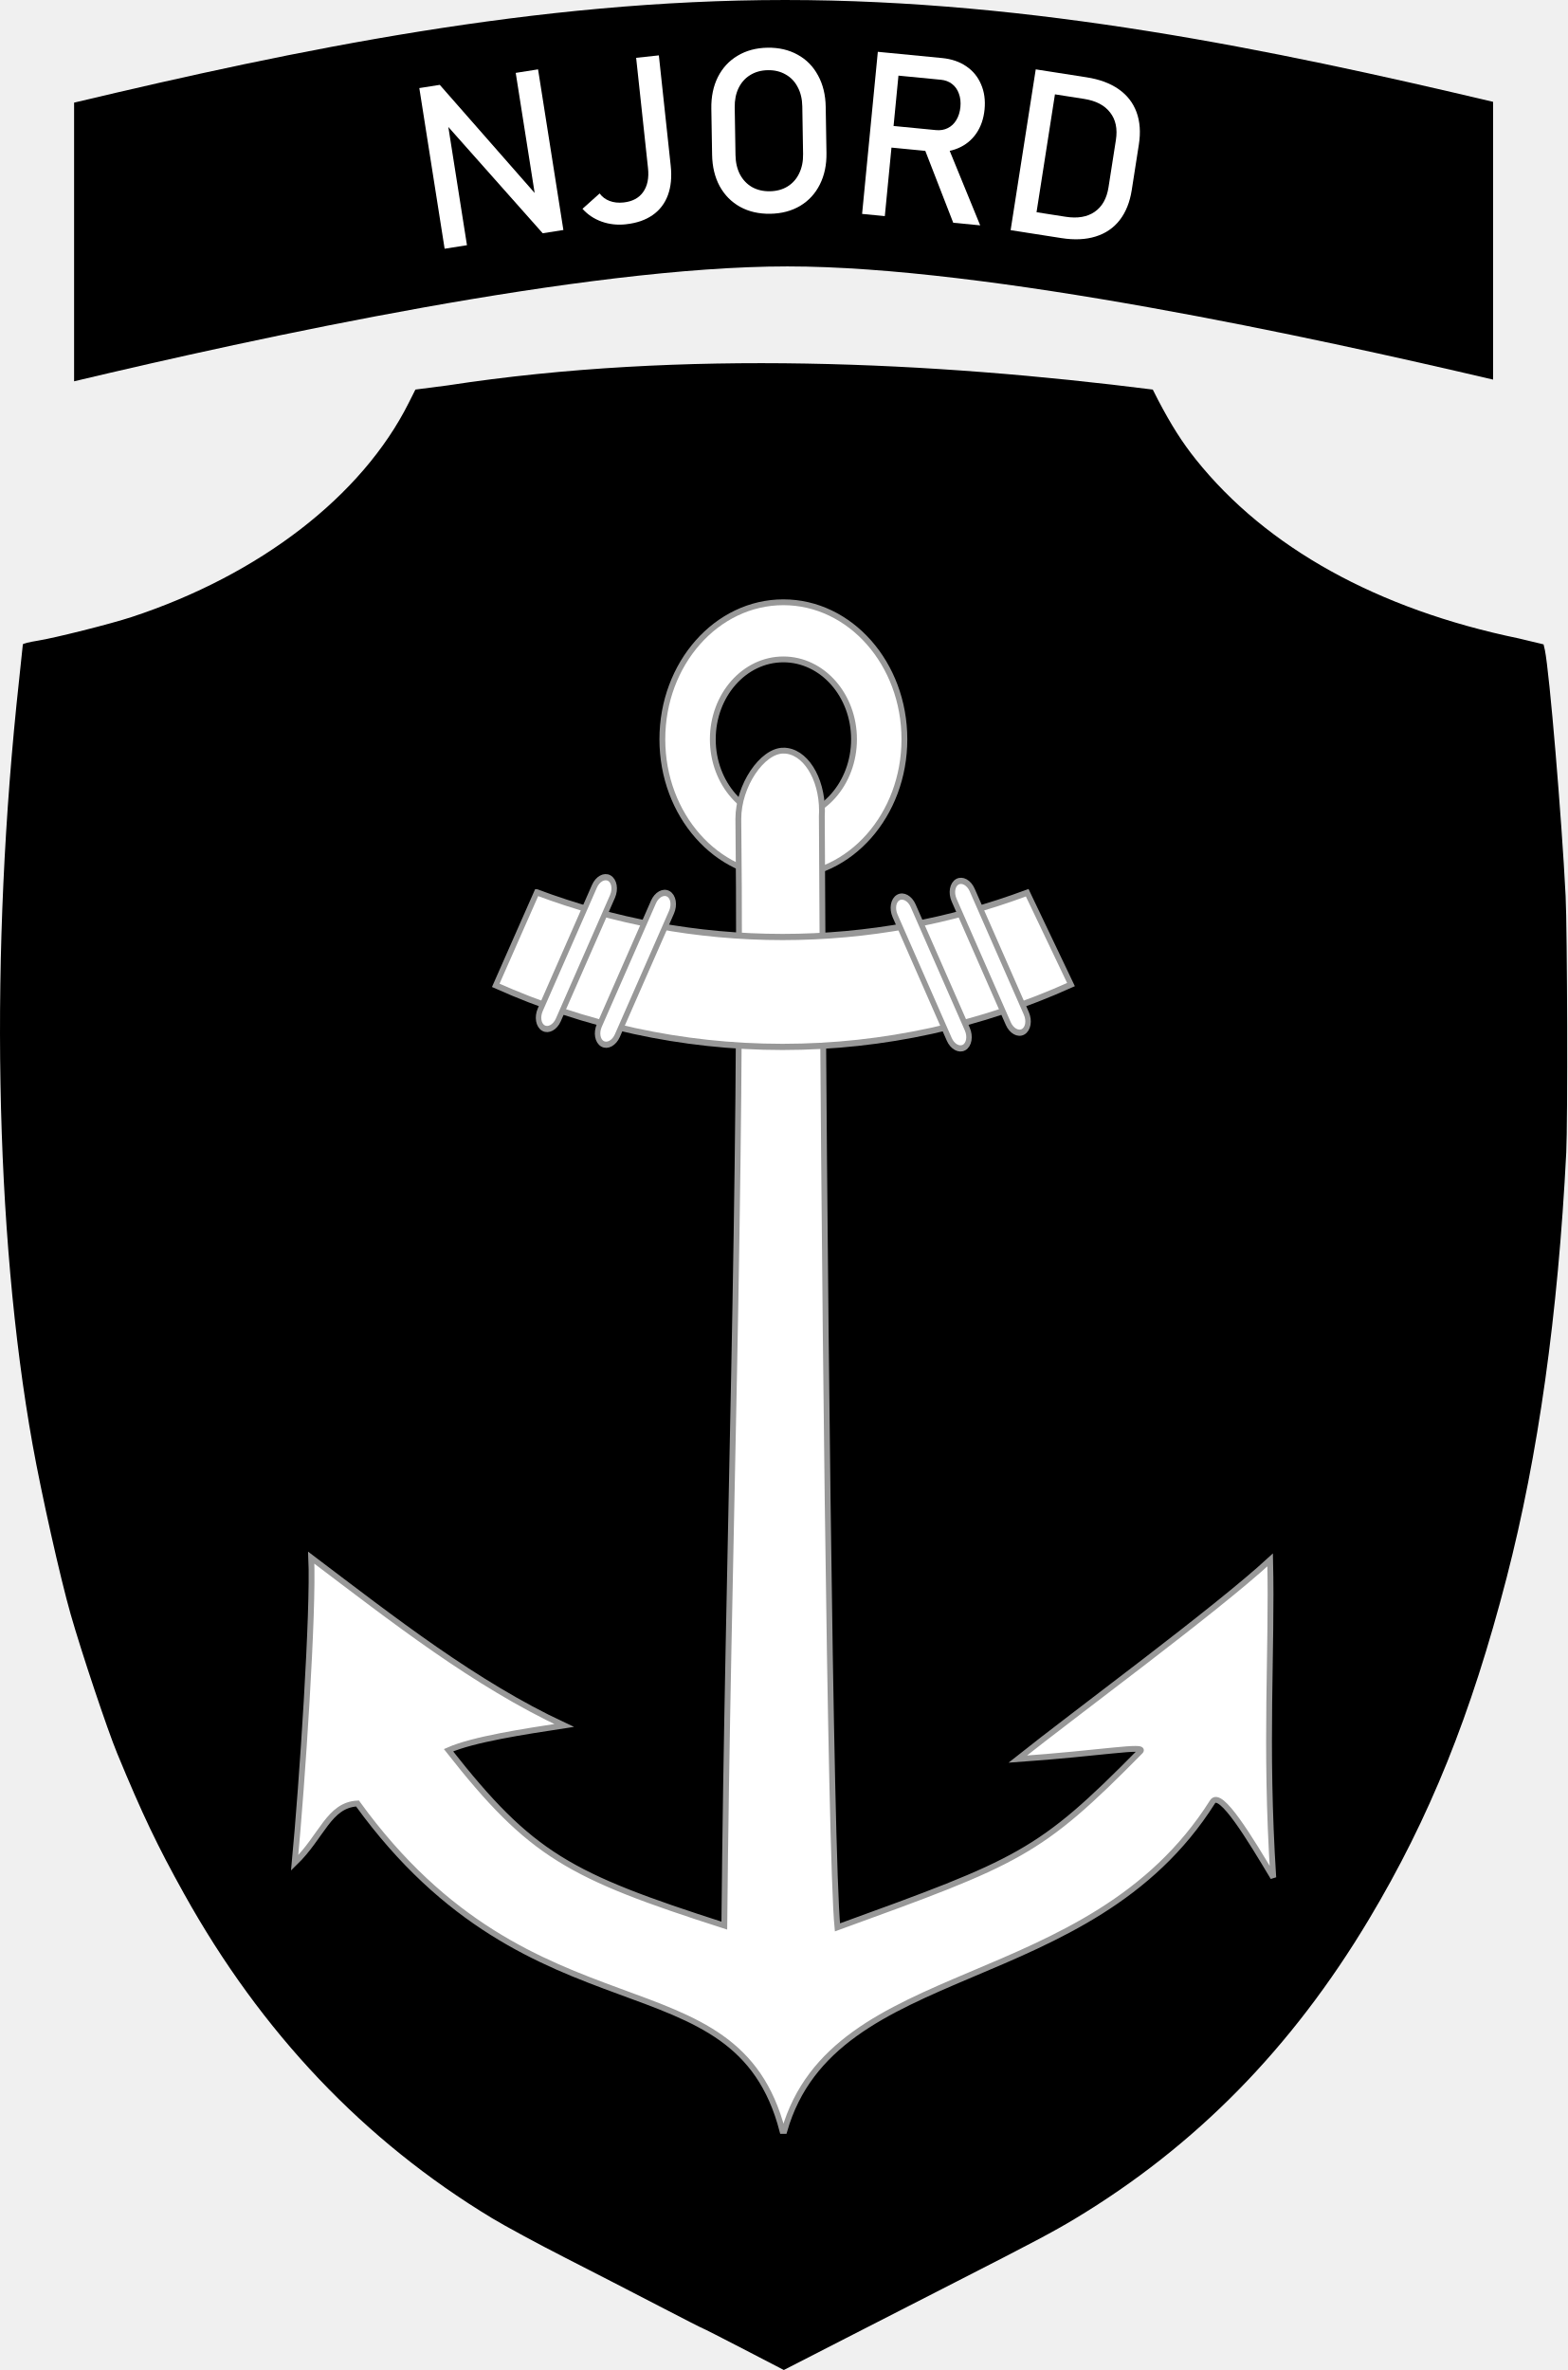
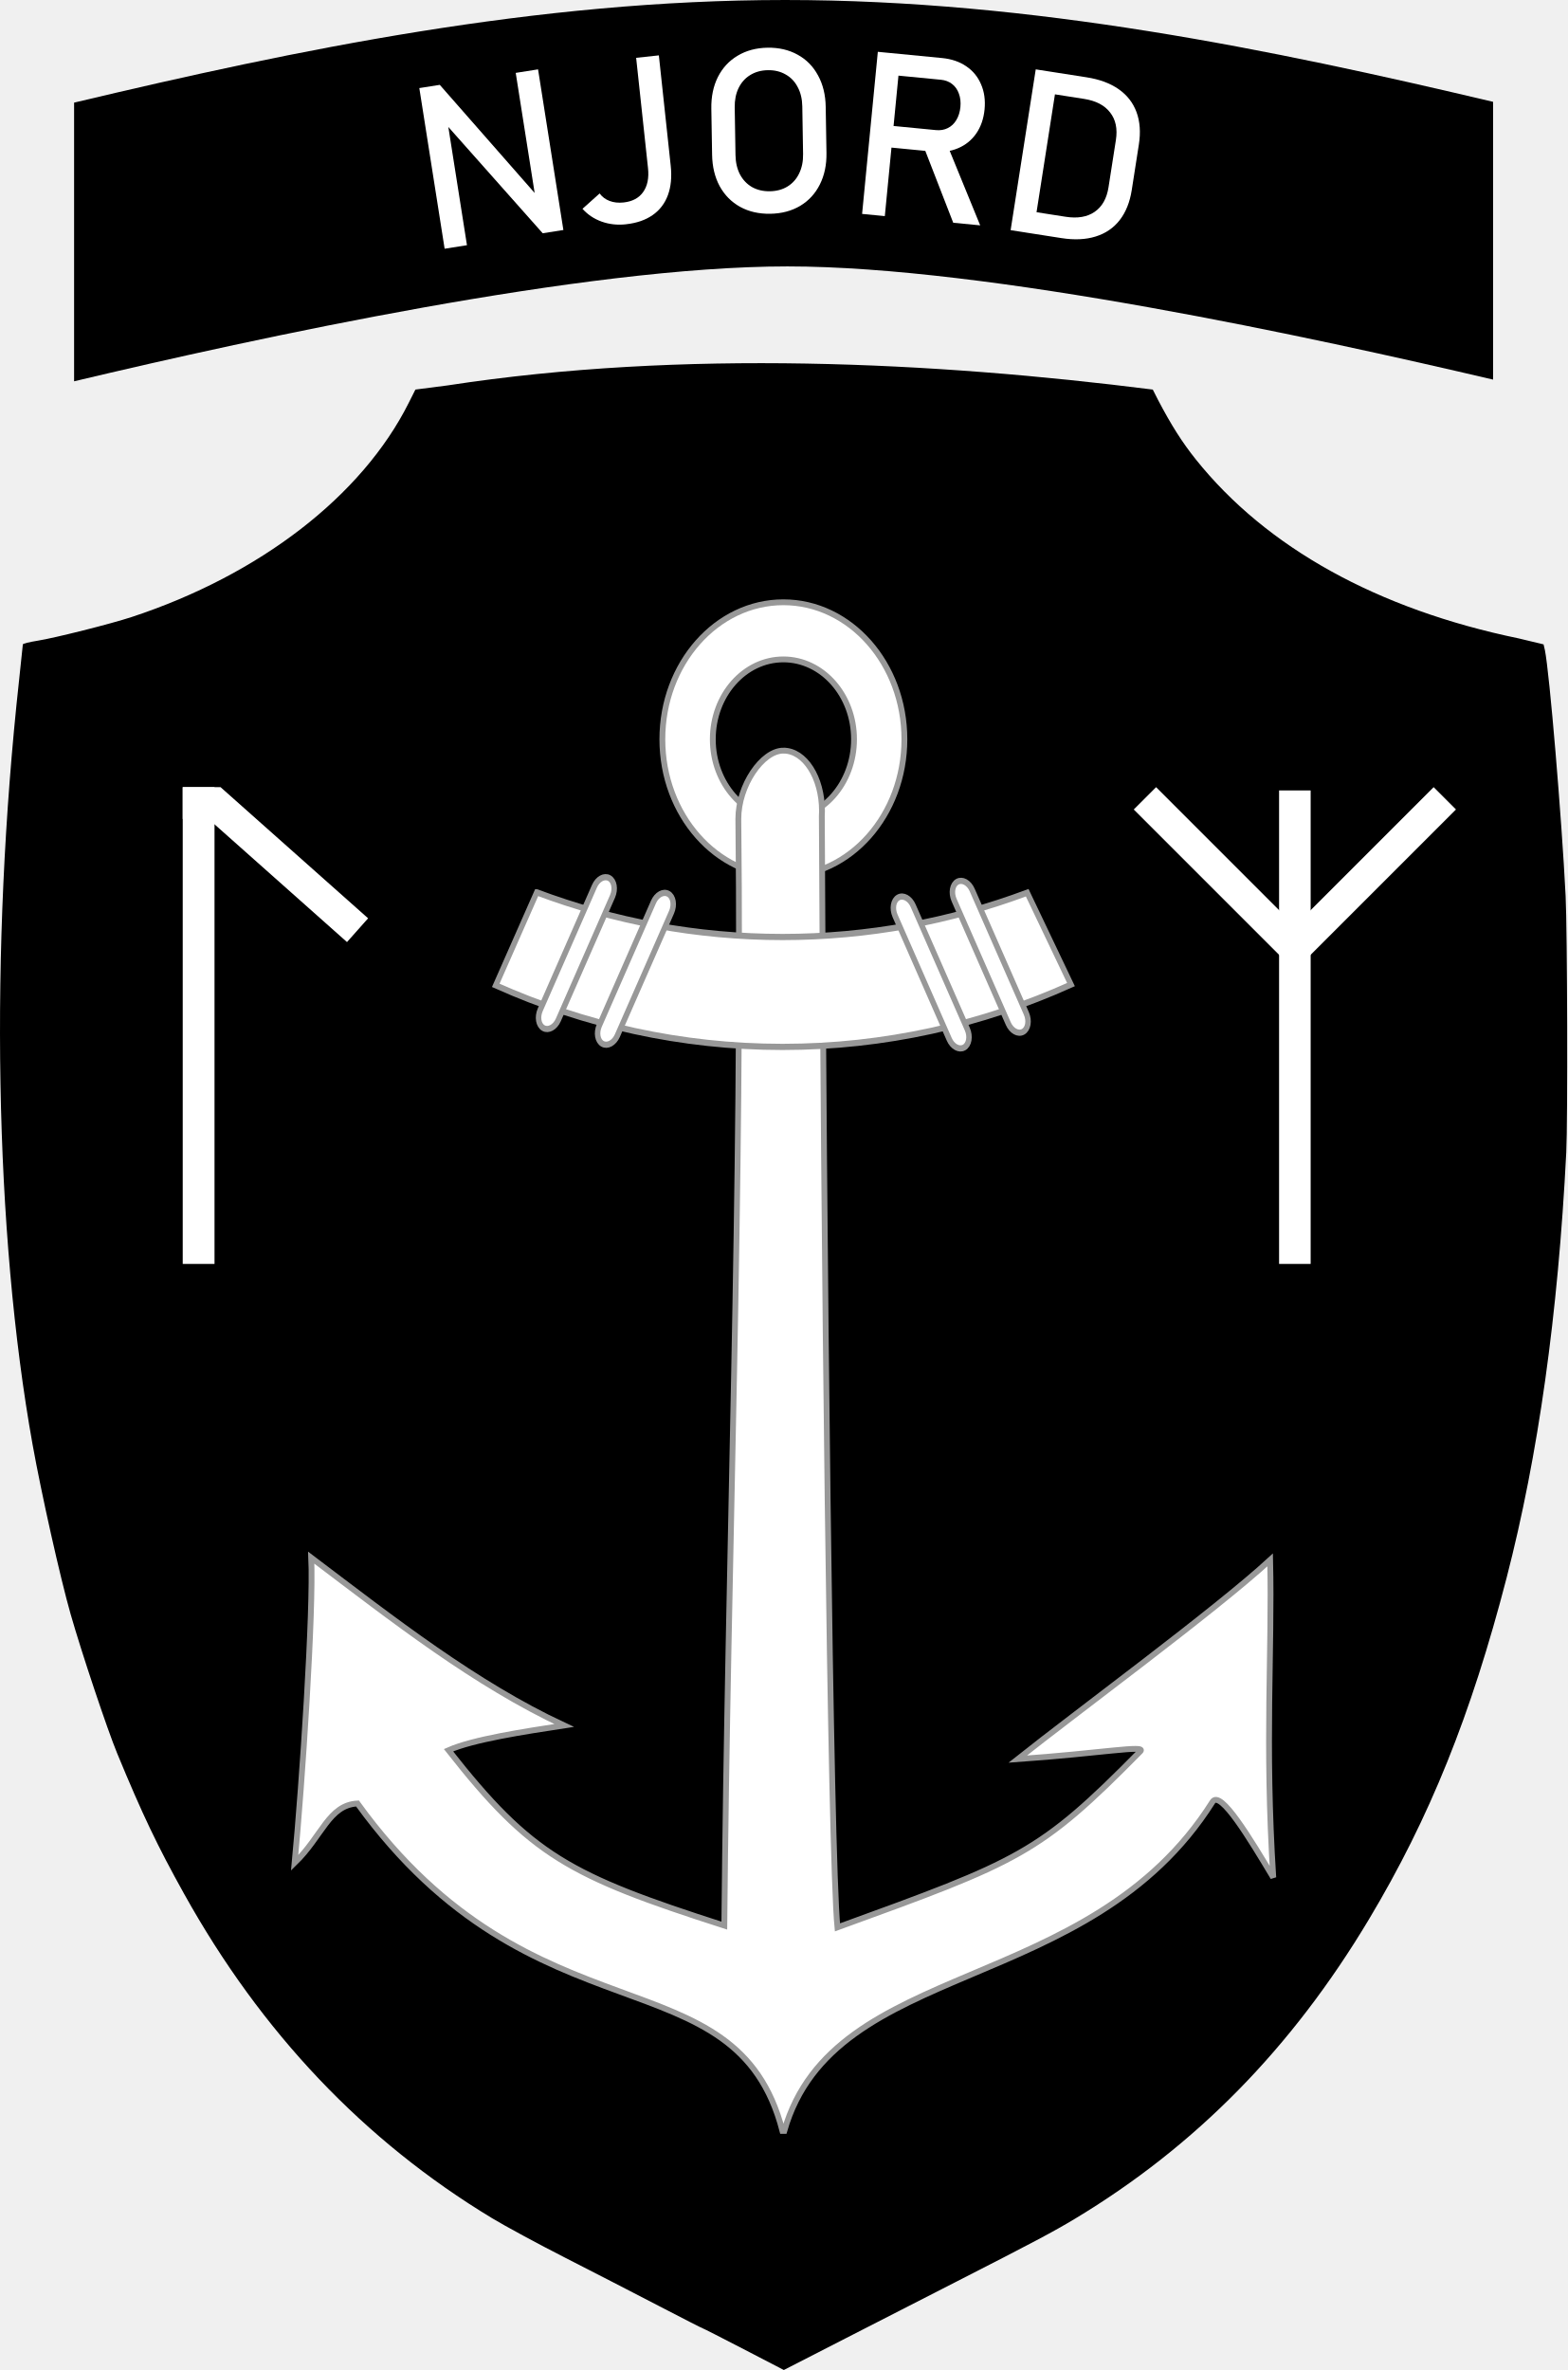
<svg xmlns="http://www.w3.org/2000/svg" width="657.429" height="994.211" viewBox="0 0 173.945 263.052" version="1.1" id="svg5">
  <g id="layer1" transform="translate(-44.20419,-7.321784)">
    <path style="display:inline;fill:#000000;fill-opacity:1;stroke:none;stroke-width:0.977;stroke-linecap:round;stroke-linejoin:round;stroke-miterlimit:4;stroke-dasharray:none;stroke-dashoffset:0;stroke-opacity:1" id="path2836" d="m 131.343,7.322 c -27.656,0 -54.212,5.518 -78.915,11.391 V 49.643 C 72.603,44.844 109.015,36.891 131.603,36.891 c 22.266,0 58.369,7.885 78.322,12.564 V 18.625 C 185.302,12.798 158.856,7.322 131.343,7.322 Z" />
    <path id="path12" d="m 218.045,135.257 c -0.91,17.946 -3.112,33.638 -6.623,47.202 -3.939,15.217 -8.545,26.644 -15.274,37.888 -8.567,14.316 -19.244,25.187 -32.674,33.265 -2.334,1.404 -4.66,2.637 -13.018,6.904 -3.085,1.575 -8.679,4.437 -12.431,6.361 l -6.822,3.497 -4.457,-2.312 c -2.451,-1.272 -4.497,-2.312 -4.546,-2.312 -0.049,0 -2.26,-1.129 -4.914,-2.509 -2.654,-1.38 -7.301,-3.772 -10.328,-5.316 -3.027,-1.544 -6.694,-3.527 -8.149,-4.407 -14.205,-8.593 -25.601,-20.598 -34.171,-35.995 -2.977,-5.347 -4.642,-8.843 -7.422,-15.575 -1.107,-2.681 -3.963,-11.22 -5.177,-15.48 -1.153,-4.046 -3.243,-13.368 -4.221,-18.825 -4.223,-23.57 -4.774,-54.901 -1.493,-84.86 0.228,-2.085 0.415,-3.858 0.415,-3.94 0,-0.082 0.738,-0.265 1.64,-0.408 1.91,-0.302 8.12,-1.866 10.433,-2.627 14.233,-4.683 25.572,-13.442 30.746,-23.751 l 0.751,-1.496 3.592,-0.464 c 26.127,-4.008 53.981,-2.602 78.251,0.464 l 0.609,1.197 c 1.451,2.766 2.667,4.678 4.171,6.558 7.836,9.796 20.161,16.626 35.852,19.868 l 2.743,0.659 0.149,0.645 c 0.509,2.511 1.865,18.613 2.298,27.279 0.19,3.8 0.243,25.103 0.071,28.491 z" style="fill:#000000;stroke-width:0.212" />
    <g transform="translate(0.05639574,-6.047549)" id="Njord" style="font-size:25.441px;line-height:1.25;font-family:'Uni Sans';-inkscape-font-specification:'Uni Sans';text-align:center;text-anchor:middle;fill:#ffffff;stroke-width:0.636">
      <path d="m 90.689,23.146 2.27,-0.358 10.898,12.417 -0.244,0.365 -2.224,-14.111 2.479,-0.391 2.81,17.829 -2.295,0.362 -10.841,-12.212 0.244,-0.365 2.191,13.903 -2.479,0.391 z" style="font-family:Bahnschrift;-inkscape-font-specification:Bahnschrift" id="path50960" />
      <path d="m 113.619,38.264 q -1.433,0.154 -2.693,-0.298 -1.26,-0.452 -2.127,-1.421 l 1.903,-1.704 q 0.411,0.568 1.101,0.831 0.69,0.263 1.555,0.17 1.47,-0.158 2.174,-1.158 0.717,-1.002 0.539,-2.657 l -1.316,-12.24 2.52,-0.271 1.317,12.252 q 0.2,1.865 -0.312,3.257 -0.513,1.392 -1.698,2.219 -1.185,0.827 -2.964,1.018 z" style="font-family:Bahnschrift;-inkscape-font-specification:Bahnschrift" id="path50962" />
      <path d="m 129.641,37.096 q -1.888,0.031 -3.342,-0.765 -1.455,-0.808 -2.274,-2.298 -0.808,-1.502 -0.84,-3.49 l -0.085,-5.117 q -0.033,-1.987 0.725,-3.503 0.77,-1.528 2.197,-2.372 1.427,-0.856 3.315,-0.887 1.888,-0.031 3.342,0.777 1.454,0.796 2.262,2.298 0.82,1.49 0.853,3.477 l 0.085,5.117 q 0.033,1.987 -0.737,3.516 -0.758,1.516 -2.185,2.372 -1.427,0.844 -3.315,0.875 z m -0.041,-2.497 q 1.118,-0.018 1.954,-0.529 0.849,-0.523 1.293,-1.45 0.457,-0.939 0.436,-2.157 l -0.087,-5.291 q -0.02,-1.217 -0.507,-2.129 -0.475,-0.924 -1.34,-1.407 -0.853,-0.495 -1.971,-0.477 -1.118,0.018 -1.966,0.542 -0.836,0.511 -1.293,1.45 -0.444,0.927 -0.424,2.144 l 0.087,5.291 q 0.02,1.217 0.495,2.141 0.487,0.911 1.34,1.407 0.865,0.483 1.983,0.464 z" style="font-family:Bahnschrift;-inkscape-font-specification:Bahnschrift" id="path50964" />
      <path d="m 141.905,27.215 6.133,0.595 q 0.717,0.07 1.307,-0.223 0.59,-0.292 0.948,-0.894 0.371,-0.613 0.452,-1.441 v 0 q 0.08,-0.828 -0.168,-1.489 -0.234,-0.672 -0.757,-1.072 -0.51,-0.399 -1.24,-0.47 l -6.133,-0.595 0.233,-2.399 6.034,0.585 q 1.558,0.151 2.67,0.908 1.125,0.758 1.652,2.007 0.541,1.238 0.391,2.784 v 0 q -0.15,1.546 -0.92,2.669 -0.769,1.111 -2.019,1.639 -1.237,0.529 -2.782,0.379 l -6.034,-0.585 z m -0.326,-8.094 2.522,0.245 -1.745,17.99 -2.522,-0.245 z m 5.043,10.411 2.565,-0.325 3.753,9.175 -2.992,-0.29 z" style="font-family:Bahnschrift;-inkscape-font-specification:Bahnschrift" id="path50966" />
      <path d="m 158.385,36.797 4.038,0.631 q 1.976,0.309 3.215,-0.541 1.253,-0.86 1.545,-2.726 l 0.82,-5.253 q 0.291,-1.866 -0.642,-3.055 -0.919,-1.2 -2.895,-1.508 l -4.038,-0.631 0.372,-2.381 3.964,0.619 q 2.148,0.335 3.553,1.322 1.405,0.986 1.978,2.547 0.574,1.561 0.257,3.586 l -0.79,5.057 q -0.316,2.025 -1.338,3.337 -1.022,1.311 -2.673,1.82 -1.639,0.511 -3.787,0.176 l -3.952,-0.617 z m 0.721,-15.729 2.504,0.391 -2.787,17.846 -2.504,-0.391 z" style="font-family:Bahnschrift;-inkscape-font-specification:Bahnschrift" id="path50968" />
    </g>
    <g style="display:inline" id="g3692" transform="matrix(0.4143629,0,0,0.4143629,2.69724,46.07965)">
      <path id="path9478" d="m 310.007,67.79 c -17.894,6e-6 -32.417,16.441 -32.417,36.7 1e-5,20.258 14.523,36.7 32.417,36.699 17.894,-1e-5 32.417,-16.441 32.417,-36.7 0,-20.258 -14.523,-36.699 -32.417,-36.699 z m 0,15.302 c 10.438,-4e-6 18.923,9.58 18.923,21.398 2e-5,11.817 -8.485,21.423 -18.923,21.423 -10.438,1e-5 -18.901,-9.606 -18.901,-21.423 -10e-6,-11.817 8.462,-21.398 18.901,-21.398 z" style="fill:#ffffff;fill-opacity:1;fill-rule:evenodd;stroke:#989898;stroke-width:1.56;stroke-miterlimit:4;stroke-dasharray:none;stroke-opacity:1" />
      <path id="path11290" d="m 310.029,107.525 c -5.691,0 -12.077,9.362 -12.086,18.256 1.083,98.931 -2.842,197.61 -3.757,296.481 -41.535,-13.335 -51.76,-18.842 -73.878,-46.975 6.525,-2.899 20.217,-4.998 30.965,-6.637 -23.863,-11.128 -45.715,-28.288 -67.735,-44.944 0.669,14.383 -2.437,60.523 -4.442,81.753 7.351,-7.112 9.134,-15.489 16.83,-15.911 47.386,65.441 101.329,39.377 113.836,87.705 h 0.491 c 13.29,-46.422 81.625,-35.754 114.711,-88.15 2.116,-3.352 10.125,10.014 16.268,20.267 -2.324,-36.184 -0.26,-60.508 -0.841,-85.063 -14.39,13.282 -52.149,41.044 -67.623,53.36 22.126,-1.541 34.622,-3.889 32.856,-2.097 -27.114,27.51 -32.345,29.445 -81.137,47.166 -1.908,-19.416 -3.684,-186.288 -4.18,-297.428 0.005,-0.075 -0.004,-0.152 -10e-6,-0.228 0.026,-0.469 0.045,-0.937 0.045,-1.416 -10e-6,-8.905 -4.625,-16.137 -10.322,-16.137 z" style="fill:#ffffff;fill-opacity:1;fill-rule:evenodd;stroke:#989898;stroke-width:1.56;stroke-miterlimit:4;stroke-dasharray:none;stroke-opacity:1" />
      <g transform="matrix(0.714915,-2.532215e-7,2.866745e-7,0.809362,-315.8025,-56.57317)" id="g12214" style="fill:#ffffff;fill-opacity:1;stroke:#989898;stroke-width:2.051;stroke-miterlimit:4;stroke-dasharray:none;stroke-opacity:1">
        <path style="display:inline;fill:#ffffff;fill-opacity:1;fill-rule:evenodd;stroke:#989898;stroke-width:2.051;stroke-miterlimit:4;stroke-dasharray:none;stroke-opacity:1" d="m 782.969,249.656 -15.375,30.781 c 33.274,13.14 69.509,20.375 107.438,20.375 38.177,0 74.641,-7.321 108.094,-20.625 l -16.406,-30.406 c -28.844,9.507 -59.672,14.656 -91.688,14.656 -32.156,0 -63.11,-5.194 -92.062,-14.781 z" id="path9483" />
        <rect style="display:inline;fill:#ffffff;fill-opacity:1;fill-rule:evenodd;stroke:#989898;stroke-width:2.051;stroke-miterlimit:4;stroke-dasharray:none;stroke-opacity:1" id="rect11286" width="7.557" height="55.421" x="-736.609" y="638.881" transform="matrix(-0.895595,0.44487,0.44487,0.895595,0,0)" ry="4.897" rx="5.277" />
        <rect style="display:inline;fill:#ffffff;fill-opacity:1;fill-rule:evenodd;stroke:#989898;stroke-width:2.051;stroke-miterlimit:4;stroke-dasharray:none;stroke-opacity:1" id="rect11288" width="7.557" height="55.421" x="-714.484" y="633.699" transform="matrix(-0.895595,0.44487,0.44487,0.895595,0,0)" ry="4.897" rx="5.277" />
        <rect style="fill:#ffffff;fill-opacity:1;fill-rule:evenodd;stroke:#989898;stroke-width:2.051;stroke-miterlimit:4;stroke-dasharray:none;stroke-opacity:1" id="rect10397" width="7.557" height="55.421" x="830.742" y="-141.028" transform="rotate(26.41503)" ry="4.897" rx="5.277" />
        <rect style="display:inline;fill:#ffffff;fill-opacity:1;fill-rule:evenodd;stroke:#989898;stroke-width:2.051;stroke-miterlimit:4;stroke-dasharray:none;stroke-opacity:1" id="rect11284" width="7.557" height="55.421" x="852.867" y="-146.211" transform="rotate(26.41503)" ry="4.897" rx="5.277" />
      </g>
    </g>
  </g>
+   <g id="layer1-2" transform="matrix(0.8819444,0,0,0.8819444,20.28178,87.36929)" style="stroke:#ffffff;stroke-opacity:1">
+     <path d="M 2,60 V 0" style="fill:none;fill-opacity:0.75;fill-rule:evenodd;stroke:#ffffff;stroke-width:4;stroke-linecap:butt;stroke-linejoin:miter;stroke-miterlimit:4;stroke-dasharray:none;stroke-opacity:1" id="path23299" />
+     <path d="M 0,2 H 4 L 22,18" style="fill:none;fill-opacity:0.75;fill-rule:evenodd;stroke:#ffffff;stroke-width:4;stroke-linecap:butt;stroke-linejoin:miter;stroke-miterlimit:4;stroke-dasharray:none;stroke-opacity:1" id="path23301" />
+   </g>
+   <g id="layer1-8" transform="matrix(0.8758976,0,0,0.8758976,126.2017,87.7321)" style="stroke:#ffffff;stroke-opacity:1">
+     <path d="M 1,1 20,20 39,1" style="fill:none;fill-opacity:0.75;fill-rule:evenodd;stroke:#ffffff;stroke-width:4;stroke-linecap:butt;stroke-linejoin:miter;stroke-miterlimit:4;stroke-dasharray:none;stroke-opacity:1" id="path5127" />
+     <path d="M 20,0 V 60" style="fill:none;fill-opacity:0.75;fill-rule:evenodd;stroke:#ffffff;stroke-width:4;stroke-linecap:butt;stroke-linejoin:miter;stroke-miterlimit:4;stroke-dasharray:none;stroke-opacity:1" id="path5129" />
+   </g>
</svg>
